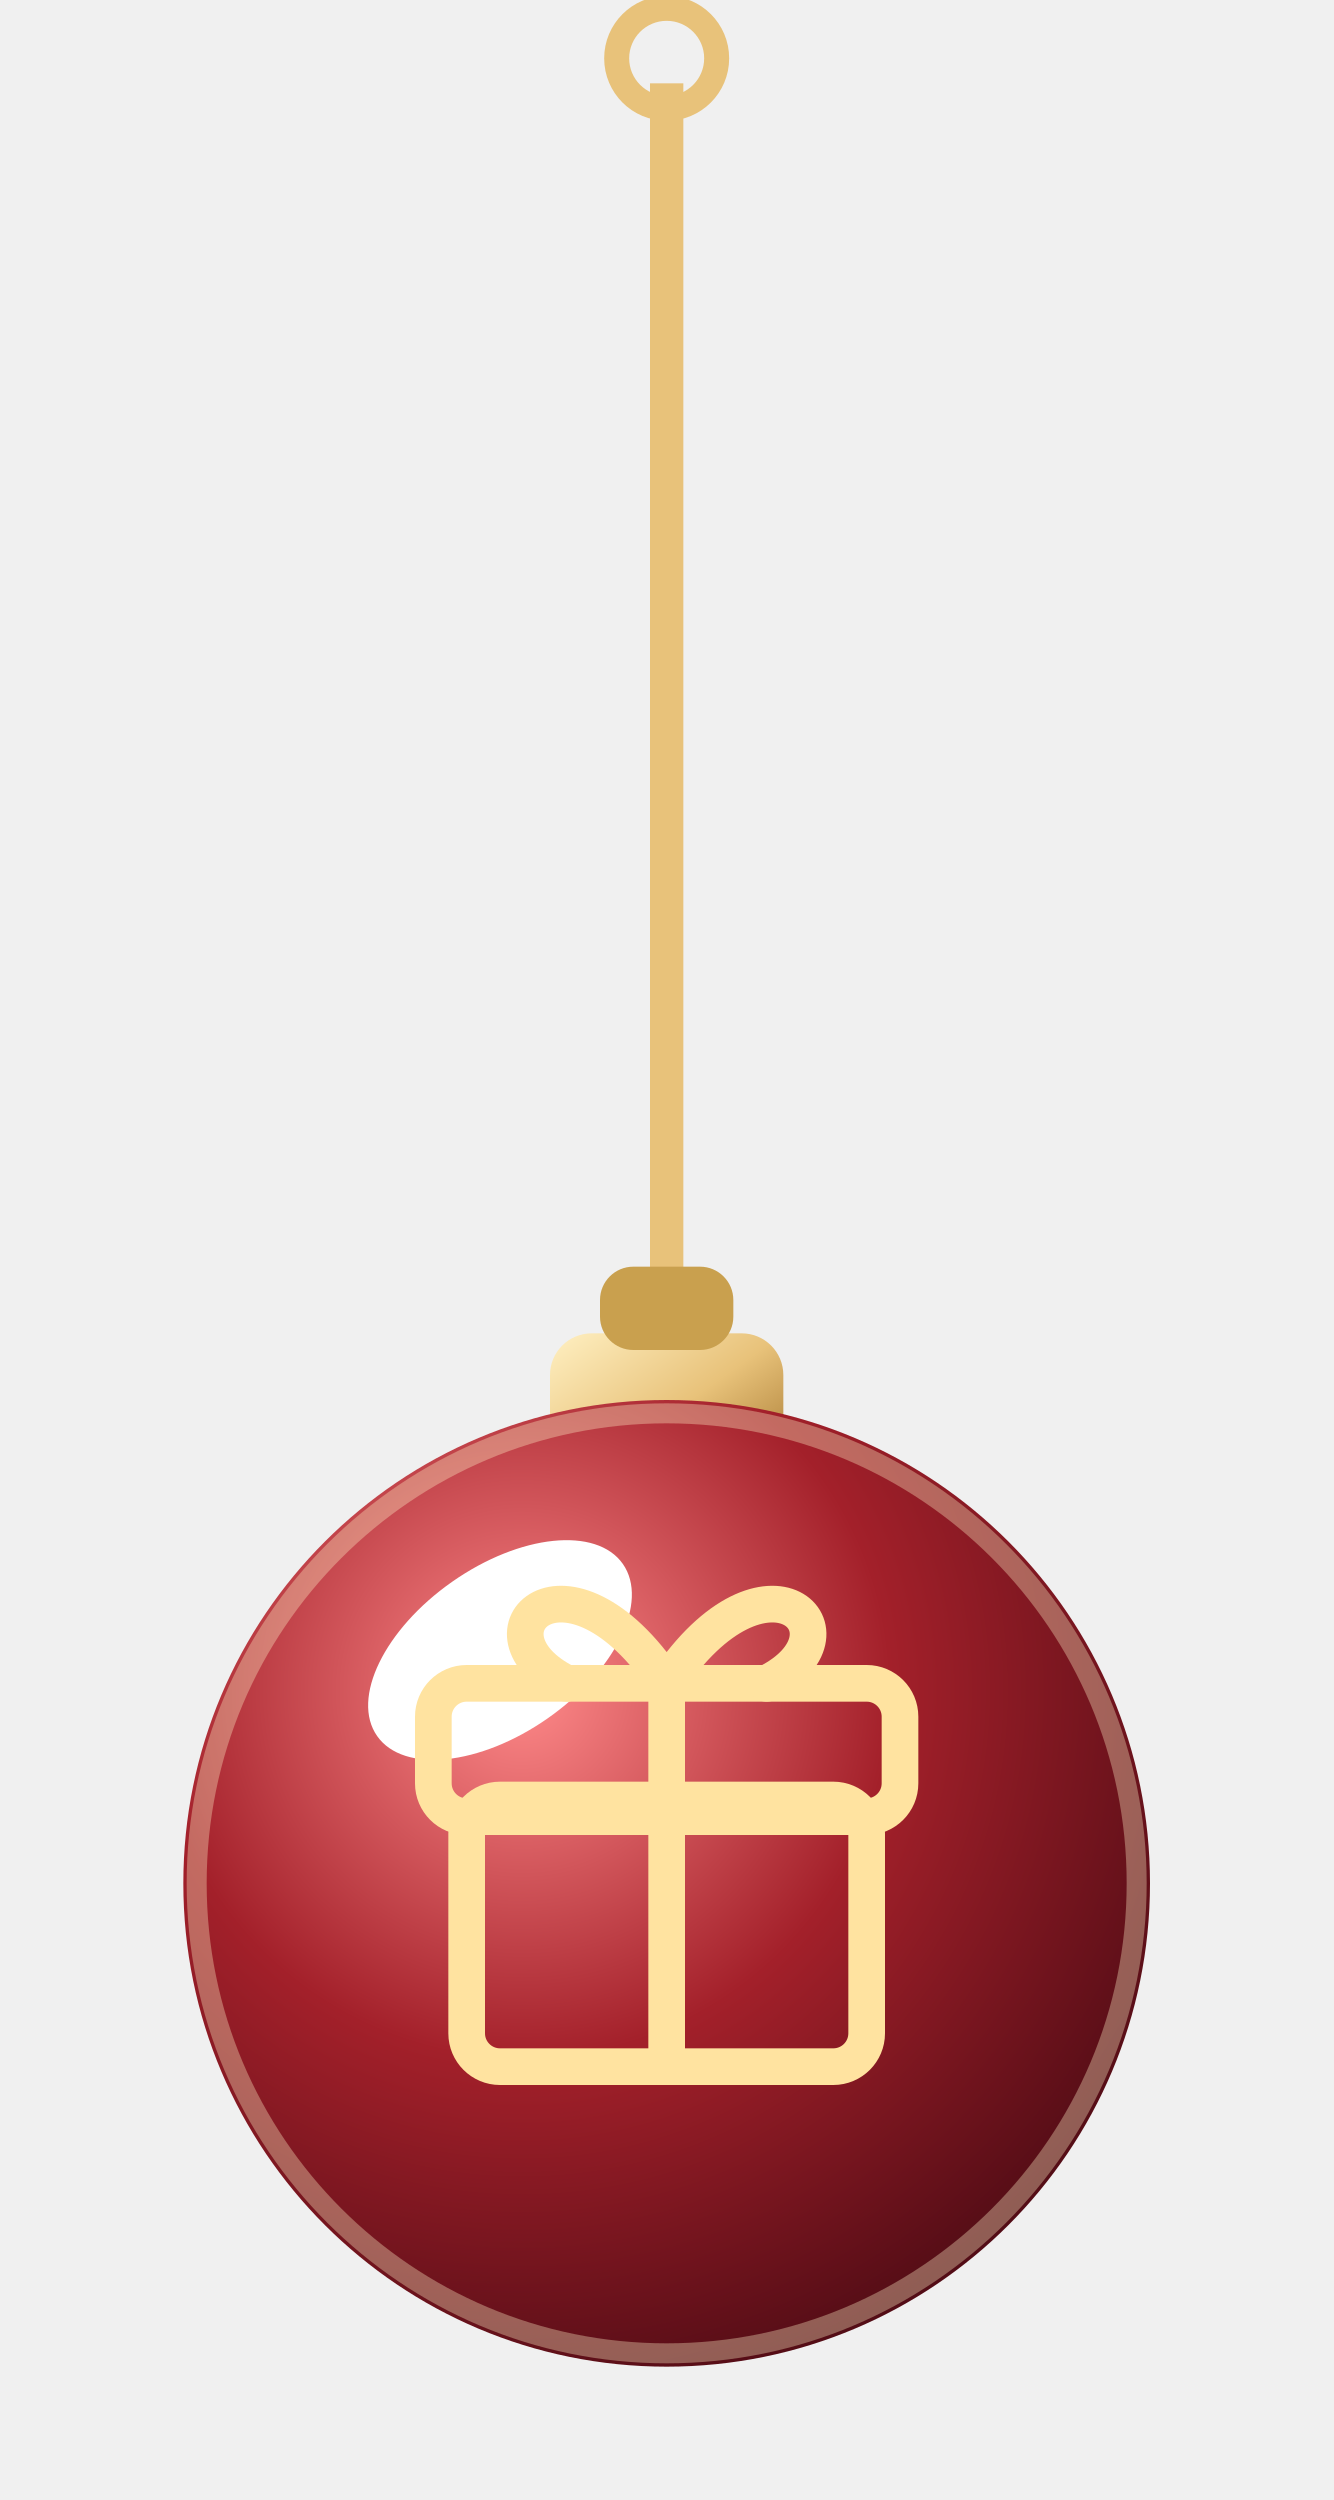
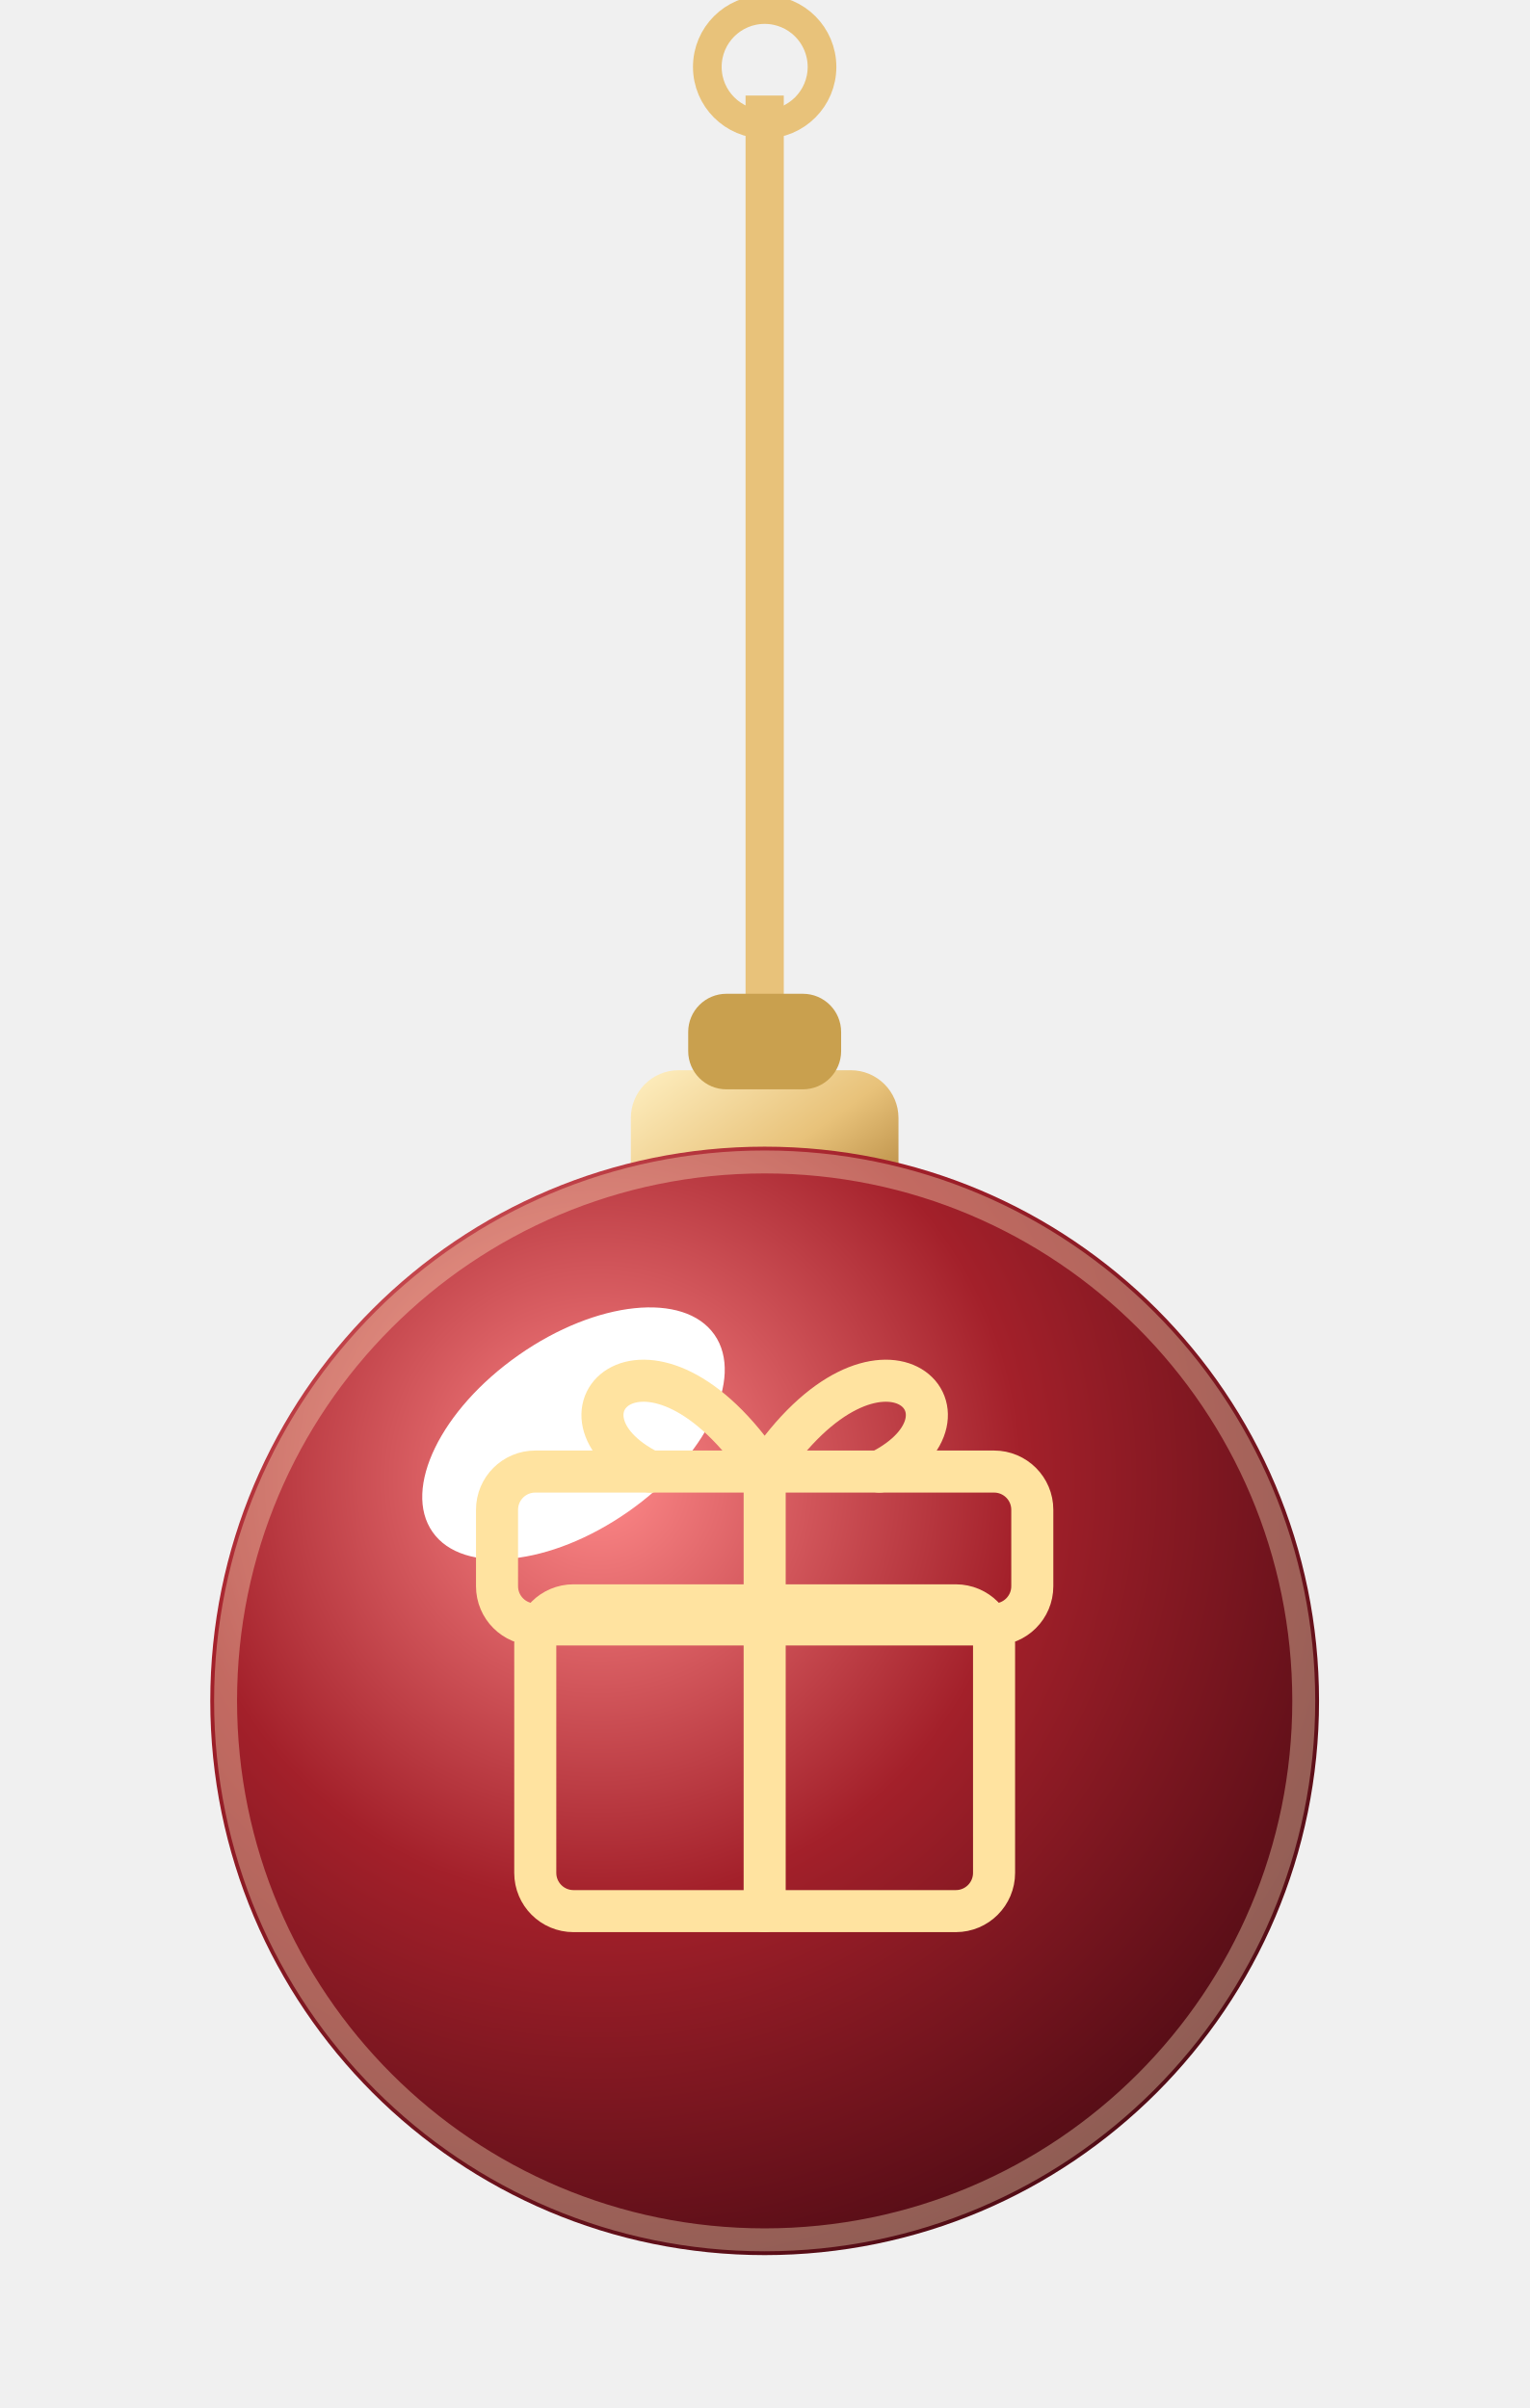
- <svg xmlns="http://www.w3.org/2000/svg" width="80" height="150" viewBox="0 0 80 150">
+ <svg xmlns="http://www.w3.org/2000/svg" width="80" height="126" viewBox="0 0 80 126">
  <defs>
    <radialGradient id="o" cx=".35" cy=".3" r=".85">
      <stop offset="0" stop-color="#ff8a8a" />
      <stop offset=".45" stop-color="#a3202a" />
      <stop offset="1" stop-color="#3d0710" />
    </radialGradient>
    <linearGradient id="gd" x1="0" y1="0" x2="1" y2="1">
      <stop offset="0" stop-color="#fff0c2" />
      <stop offset=".5" stop-color="#e8c27a" />
      <stop offset="1" stop-color="#9a6a22" />
    </linearGradient>
    <linearGradient id="sw" x1="0" y1="0" x2="1" y2="0">
      <stop offset="0" stop-color="#fff" stop-opacity="0" />
      <stop offset=".5" stop-color="#fff" stop-opacity=".6" />
      <stop offset="1" stop-color="#fff" stop-opacity="0" />
    </linearGradient>
    <clipPath id="c">
      <circle cx="40" cy="113" r="29" />
    </clipPath>
    <path id="st" d="M0-6L1.4-1.4L6 0L1.4 1.4L0 6L-1.4 1.4L-6 0L-1.4-1.4Z" />
  </defs>
  <g>
    <animateTransform attributeName="transform" type="rotate" values="-4 40 0;4 40 0;-4 40 0" keyTimes="0;.5;1" calcMode="spline" keySplines=".45 0 .55 1;.45 0 .55 1" dur="4.6s" begin="0s" repeatCount="indefinite" />
-     <line x1="40" y1="5" x2="40" y2="83" stroke="#e8c27a" stroke-width="2" />
+     <line x1="40" y1="5" x2="40" y2="59" stroke="#e8c27a" stroke-width="2" />
    <circle cx="40" cy="3.5" r="3" fill="none" stroke="#e8c27a" stroke-width="1.5" />
-     <rect x="33" y="80" width="14" height="10" rx="2.5" fill="url(#gd)" />
-     <rect x="36" y="76" width="8" height="5" rx="2" fill="#c9a04e" />
-     <circle cx="40" cy="113" r="29" fill="url(#o)" />
-     <g clip-path="url(#c)">
-       <rect x="-40" y="73" width="22" height="80" fill="url(#sw)" transform="skewX(-18)">
-         <animateTransform attributeName="transform" type="translate" values="0 0;150 0;150 0" keyTimes="0;.35;1" dur="5.6s" begin="0s" repeatCount="indefinite" />
-       </rect>
+     <rect x="33" y="56" width="14" height="10" rx="2.5" fill="url(#gd)" />
+     <rect x="36" y="52" width="8" height="5" rx="2" fill="#c9a04e" />
+     <g transform="translate(0 -24)">
+       <circle cx="40" cy="113" r="29" fill="url(#o)" />
+       <g clip-path="url(#c)">
+         <rect x="-40" y="73" width="22" height="80" fill="url(#sw)" transform="skewX(-18)">
+           <animateTransform attributeName="transform" type="translate" values="0 0;150 0;150 0" keyTimes="0;.35;1" dur="5.6s" begin="0s" repeatCount="indefinite" />
+         </rect>
+       </g>
+       <ellipse cx="30" cy="99" rx="9" ry="5" fill="#fff" transform="rotate(-35 30 99)">
+         <animate attributeName="opacity" values=".35;.95;.35" dur="3.4s" begin="0s" repeatCount="indefinite" />
+       </ellipse>
+       <circle cx="40" cy="113" r="28.2" fill="none" stroke="#fff3c8" stroke-opacity=".35" stroke-width="1.2" />
+       <g fill="none" stroke="#ffe3a0" stroke-width="2.2" stroke-linecap="round" stroke-linejoin="round">
+         <rect x="28" y="108" width="24" height="16" rx="2" />
+         <rect x="26" y="101" width="28" height="8" rx="2" />
+         <path d="M40 101V124M40 101C34 92 28 98 34 101M40 101C46 92 52 98 46 101" />
+       </g>
+       <use href="#st" transform="translate(66 92) scale(1)" fill="#fff0c2" opacity="0">
+         <animate attributeName="opacity" values="0;1;0" dur="2.8s" begin="0s" repeatCount="indefinite" />
+       </use>
+       <use href="#st" transform="translate(16 128) scale(.7)" fill="#ffe3a0" opacity="0">
+         <animate attributeName="opacity" values="0;1;0" dur="3.3s" begin="-1.4s" repeatCount="indefinite" />
+       </use>
    </g>
-     <ellipse cx="30" cy="99" rx="9" ry="5" fill="#fff" transform="rotate(-35 30 99)">
-       <animate attributeName="opacity" values=".35;.95;.35" dur="3.4s" begin="0s" repeatCount="indefinite" />
-     </ellipse>
-     <circle cx="40" cy="113" r="28.2" fill="none" stroke="#fff3c8" stroke-opacity=".35" stroke-width="1.2" />
-     <g fill="none" stroke="#ffe3a0" stroke-width="2.2" stroke-linecap="round" stroke-linejoin="round">
-       <rect x="28" y="108" width="24" height="16" rx="2" />
-       <rect x="26" y="101" width="28" height="8" rx="2" />
-       <path d="M40 101V124M40 101C34 92 28 98 34 101M40 101C46 92 52 98 46 101" />
-     </g>
-     <use href="#st" transform="translate(66 92) scale(1)" fill="#fff0c2" opacity="0">
-       <animate attributeName="opacity" values="0;1;0" dur="2.8s" begin="0s" repeatCount="indefinite" />
-     </use>
-     <use href="#st" transform="translate(16 128) scale(.7)" fill="#ffe3a0" opacity="0">
-       <animate attributeName="opacity" values="0;1;0" dur="3.3s" begin="-1.4s" repeatCount="indefinite" />
-     </use>
  </g>
</svg>
